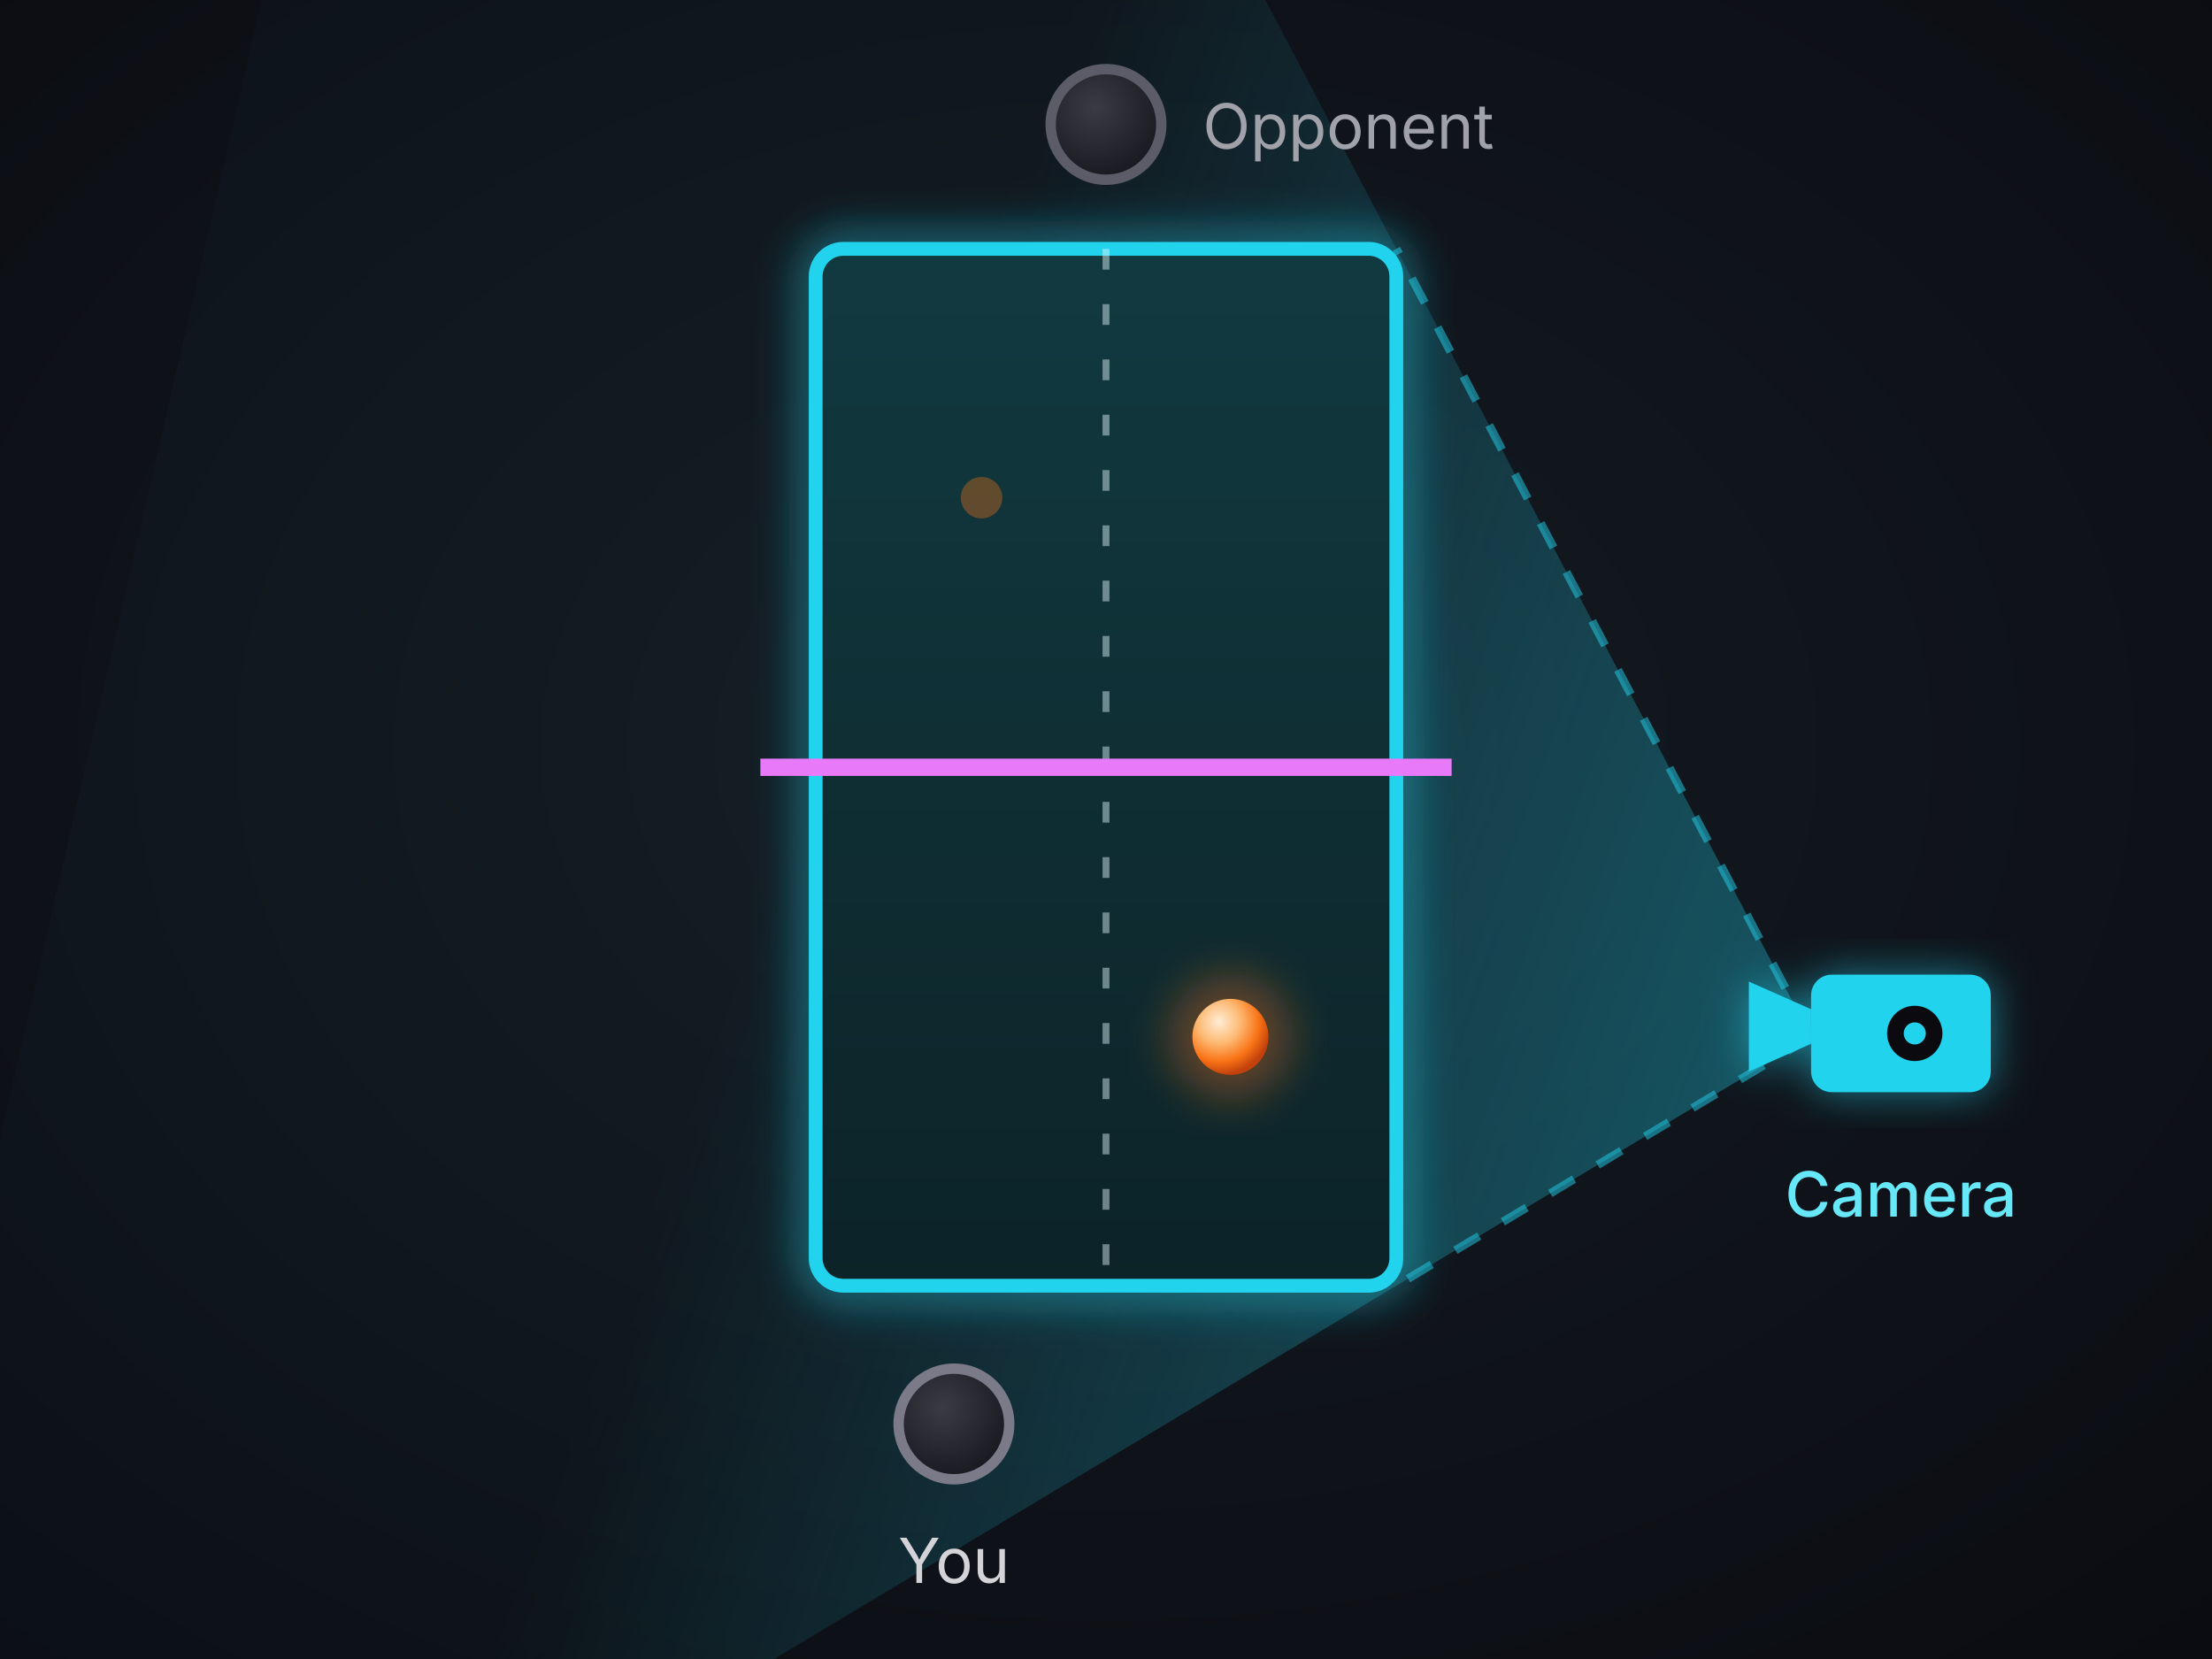
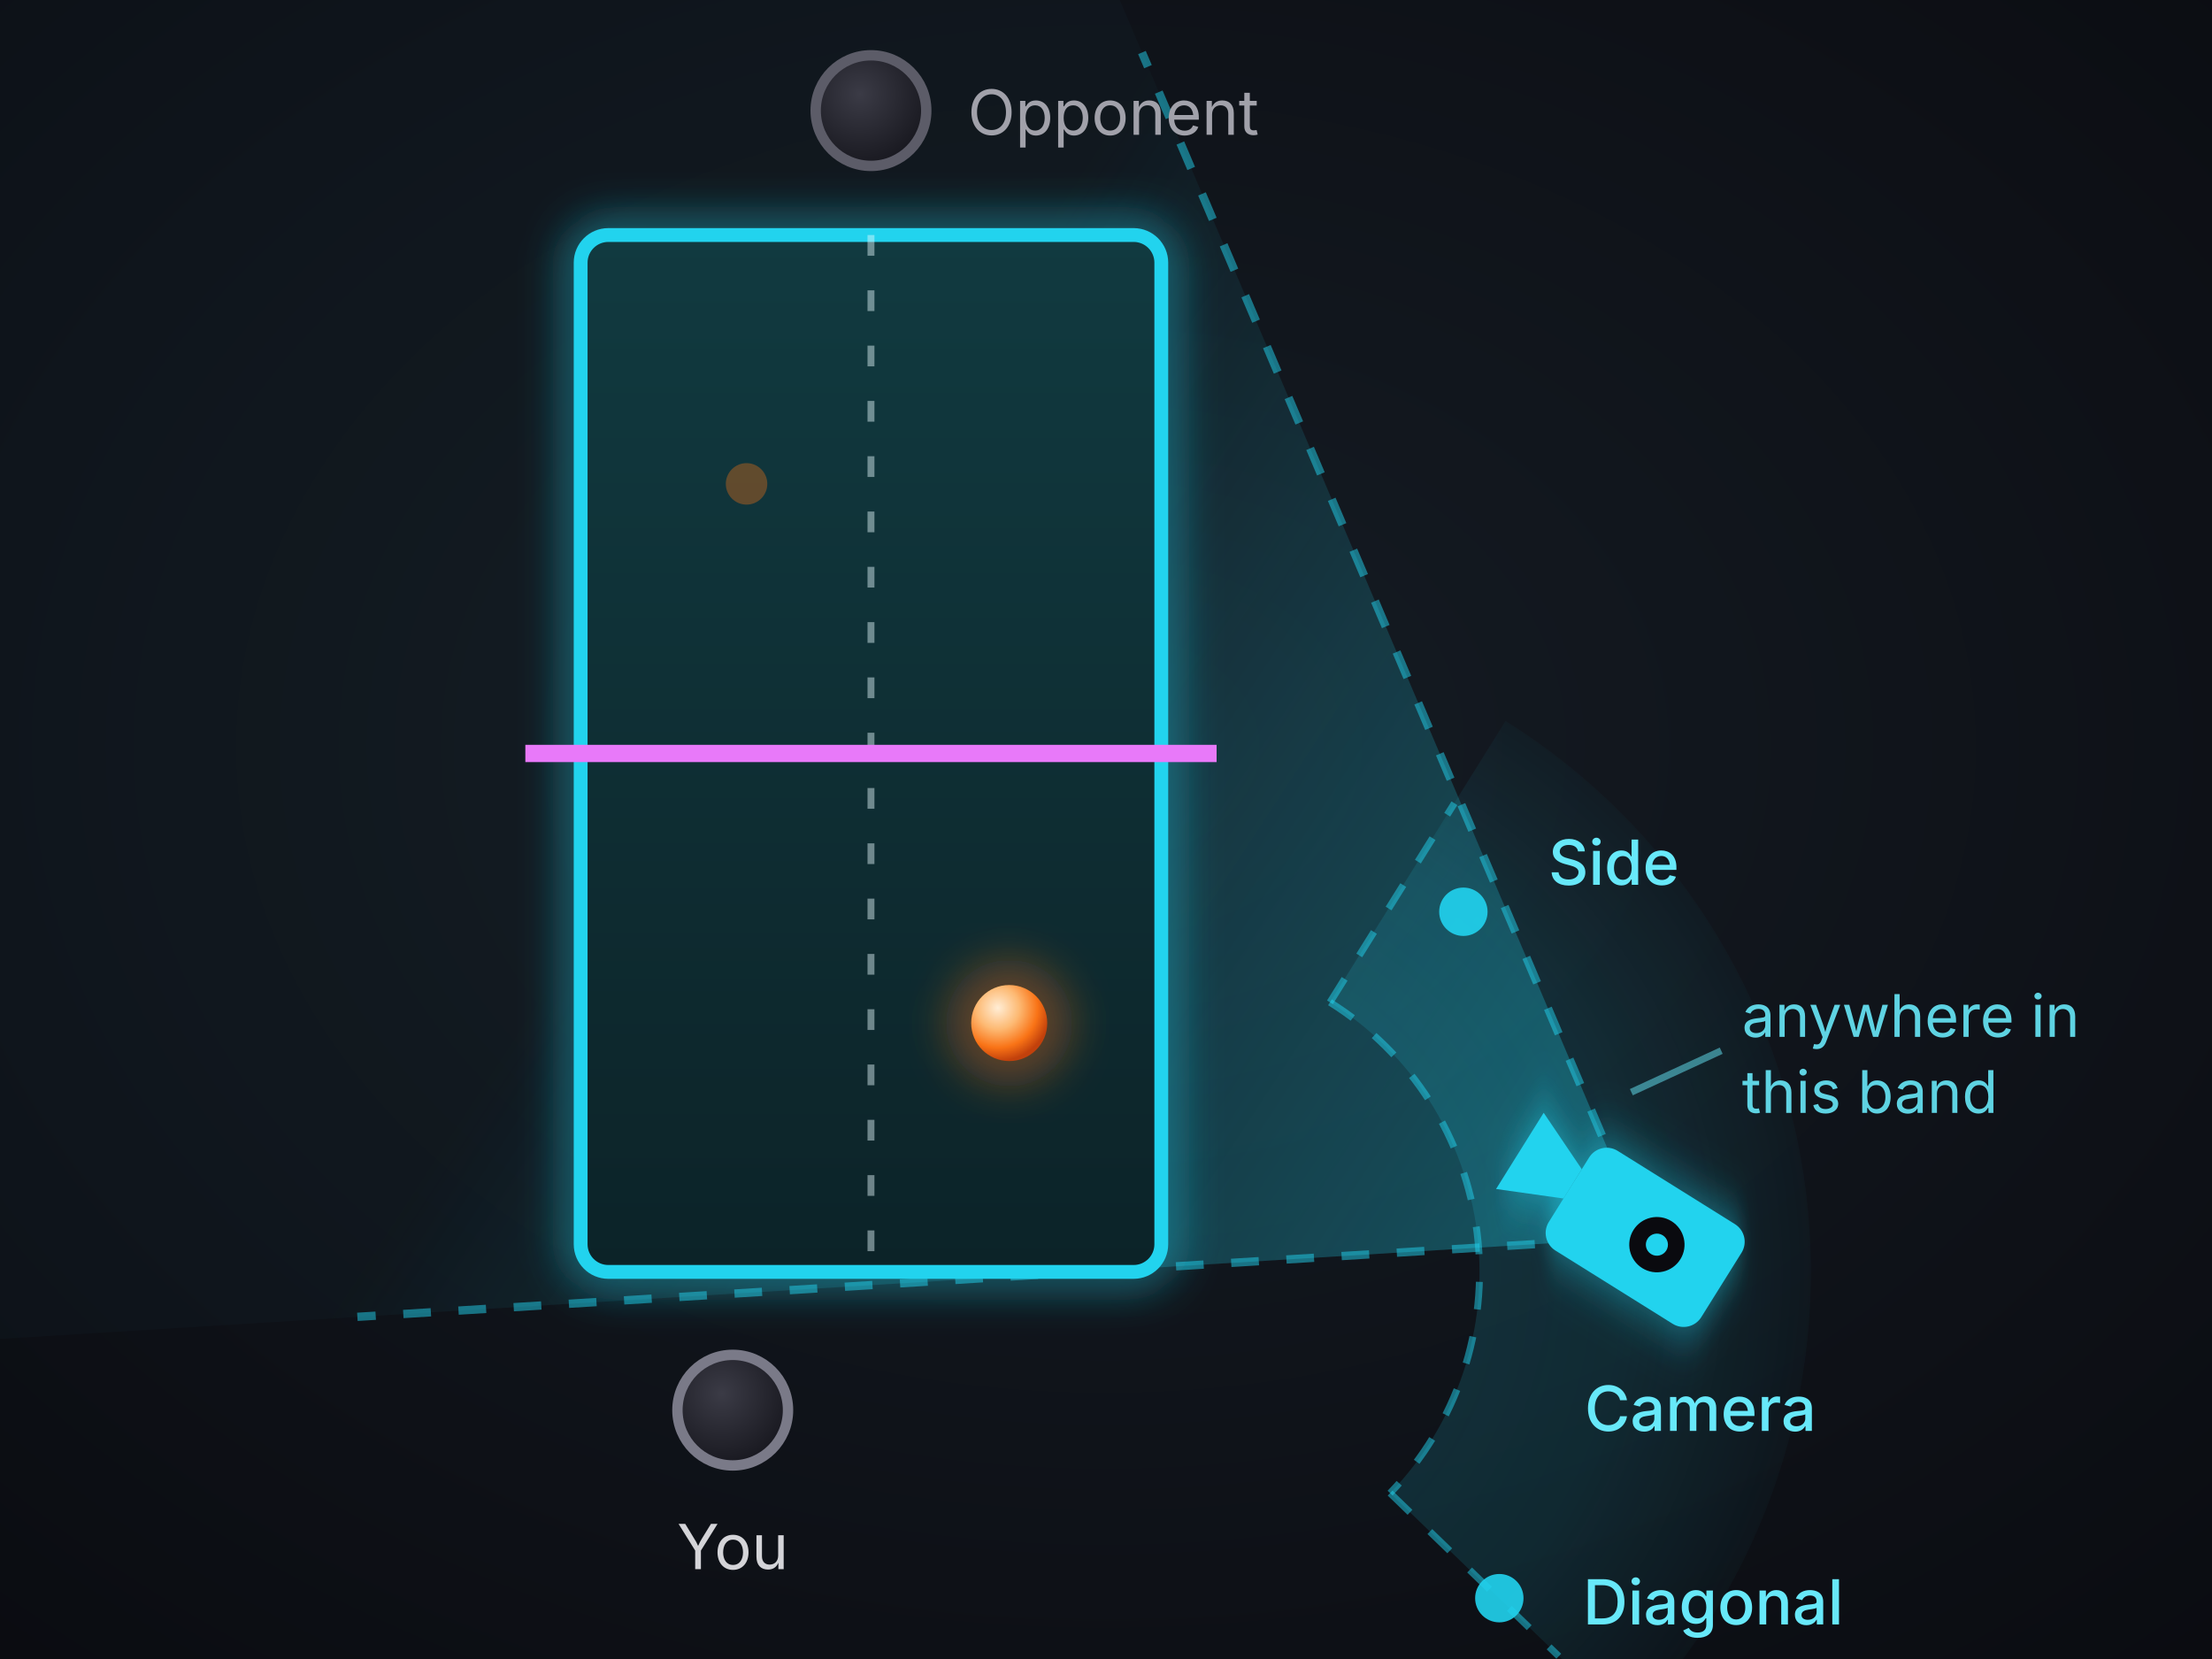
- <svg xmlns="http://www.w3.org/2000/svg" viewBox="0 0 320 240" role="img" aria-label="Seen from above: the camera stands to one side of the table, level with your half, on the side you do not serve from, and its view takes in the whole table.">
+ <svg xmlns="http://www.w3.org/2000/svg" viewBox="0 0 320 240" role="img" aria-label="Seen from above: a band of camera positions sweeps from the side of your half round to diagonally behind your corner, and the camera's view takes in the whole table.">
  <defs>
    <radialGradient id="bg" cx="50%" cy="45%" r="78%">
      <stop offset="0" stop-color="#151c24" />
      <stop offset="1" stop-color="#0a0b10" />
    </radialGradient>
-     <linearGradient id="cone" x1="262" y1="150" x2="120" y2="100" gradientUnits="userSpaceOnUse">
+     <linearGradient id="cone" x1="238" y1="179" x2="110" y2="95" gradientUnits="userSpaceOnUse">
      <stop offset="0" stop-color="#22d3ee" stop-opacity="0.34" />
      <stop offset="1" stop-color="#22d3ee" stop-opacity="0.02" />
    </linearGradient>
+     <radialGradient id="band" cx="168" cy="184" r="94" gradientUnits="userSpaceOnUse">
+       <stop offset="0.42" stop-color="#22d3ee" stop-opacity="0.15" />
+       <stop offset="0.72" stop-color="#22d3ee" stop-opacity="0.12" />
+       <stop offset="1" stop-color="#22d3ee" stop-opacity="0.03" />
+     </radialGradient>
    <linearGradient id="top" x1="0" y1="0" x2="0" y2="1">
      <stop offset="0" stop-color="#113a40" />
      <stop offset="1" stop-color="#0c2328" />
    </linearGradient>
    <radialGradient id="ball" cx="35%" cy="30%" r="70%">
      <stop offset="0" stop-color="#ffedd5" />
      <stop offset="0.4" stop-color="#fdba74" />
      <stop offset="0.75" stop-color="#f97316" />
      <stop offset="1" stop-color="#c2410c" />
    </radialGradient>
    <radialGradient id="pl" cx="40%" cy="35%" r="70%">
      <stop offset="0" stop-color="#3b3b46" />
      <stop offset="1" stop-color="#16161d" />
    </radialGradient>
    <filter id="glow" x="-30%" y="-30%" width="160%" height="160%">
      <feGaussianBlur stdDeviation="3" />
    </filter>
+     <g id="cam">
+       <rect x="-13" y="-8.5" width="26" height="17" rx="3" fill="#22d3ee" />
+       <path d="M-13 -3.5 l-9 -4 v13 l9 -4 Z" fill="#22d3ee" />
+       <circle cx="2" cy="0" r="4" fill="#0a0a0f" />
+       <circle cx="2" cy="0" r="1.6" fill="#22d3ee" />
+     </g>
  </defs>
  <rect width="320" height="240" fill="url(#bg)" />
-   <polygon points="262,150 82,-192 -38,330" fill="url(#cone)" />
-   <line x1="262" y1="150" x2="202" y2="36" stroke="#22d3ee" stroke-width="1.2" stroke-opacity="0.5" stroke-dasharray="4 4" />
-   <line x1="262" y1="150" x2="202" y2="186" stroke="#22d3ee" stroke-width="1.2" stroke-opacity="0.5" stroke-dasharray="4 4" />
-   <rect x="118" y="36" width="84" height="150" rx="4" fill="none" stroke="#22d3ee" stroke-width="5" stroke-opacity="0.45" filter="url(#glow)" />
-   <rect x="118" y="36" width="84" height="150" rx="4" fill="url(#top)" stroke="#22d3ee" stroke-width="2" />
-   <line x1="160" y1="36" x2="160" y2="186" stroke="#e5f9fd" stroke-width="1" stroke-opacity="0.45" stroke-dasharray="3 5" />
-   <line x1="110" y1="111" x2="210" y2="111" stroke="#e879f9" stroke-width="5" stroke-opacity="0.4" filter="url(#glow)" />
-   <line x1="110" y1="111" x2="210" y2="111" stroke="#e879f9" stroke-width="2.5" />
-   <circle cx="142" cy="72" r="3" fill="#f97316" fill-opacity="0.35" />
-   <circle cx="178" cy="150" r="9" fill="#f97316" fill-opacity="0.35" filter="url(#glow)" />
-   <circle cx="178" cy="150" r="5.5" fill="url(#ball)" />
-   <circle cx="160" cy="18" r="8" fill="url(#pl)" stroke="#5c5c68" stroke-width="1.5" />
-   <text x="174" y="21.5" font-size="9" fill="#a1a1aa" font-family="system-ui, -apple-system, sans-serif">Opponent</text>
-   <circle cx="138" cy="206" r="8" fill="url(#pl)" stroke="#7a7a88" stroke-width="1.5" />
-   <text x="138" y="229" text-anchor="middle" font-size="9" fill="#d4d4d8" font-family="system-ui, -apple-system, sans-serif">You</text>
-   <g filter="url(#glow)" opacity="0.55">
-     <rect x="262" y="141" width="26" height="17" rx="3" fill="#22d3ee" />
-     <path d="M262 146 l-9 -4 v13 l9 -4 Z" fill="#22d3ee" />
+   <polygon points="238,179 69,-219 -183,205" fill="url(#cone)" />
+   <line x1="238" y1="179" x2="165.2" y2="7.6" stroke="#22d3ee" stroke-width="1.2" stroke-opacity="0.5" stroke-dasharray="4 4" />
+   <line x1="238" y1="179" x2="51.7" y2="190.5" stroke="#22d3ee" stroke-width="1.2" stroke-opacity="0.5" stroke-dasharray="4 4" />
+   <path d="M 192.4,145.0 L 217.8,104.3 A 94 94 0 0 1 235.6,249.3 L 201.1,216.0 A 46 46 0 0 0 192.4,145.0 Z" fill="url(#band)" />
+   <path d="M 192.4,145.0 A 46 46 0 0 1 201.1,216.0" fill="none" stroke="#22d3ee" stroke-width="1" stroke-opacity="0.5" stroke-dasharray="4 4" />
+   <path d="M 192.4,145.0 L 210.4,116.2 M 201.1,216.0 L 225.5,239.6" fill="none" stroke="#22d3ee" stroke-width="1" stroke-opacity="0.5" stroke-dasharray="4 4" />
+   <rect x="84" y="34" width="84" height="150" rx="4" fill="none" stroke="#22d3ee" stroke-width="5" stroke-opacity="0.45" filter="url(#glow)" />
+   <rect x="84" y="34" width="84" height="150" rx="4" fill="url(#top)" stroke="#22d3ee" stroke-width="2" />
+   <line x1="126" y1="34" x2="126" y2="184" stroke="#e5f9fd" stroke-width="1" stroke-opacity="0.45" stroke-dasharray="3 5" />
+   <line x1="76" y1="109" x2="176" y2="109" stroke="#e879f9" stroke-width="5" stroke-opacity="0.4" filter="url(#glow)" />
+   <line x1="76" y1="109" x2="176" y2="109" stroke="#e879f9" stroke-width="2.5" />
+   <circle cx="108" cy="70" r="3" fill="#f97316" fill-opacity="0.35" />
+   <circle cx="146" cy="148" r="9" fill="#f97316" fill-opacity="0.35" filter="url(#glow)" />
+   <circle cx="146" cy="148" r="5.5" fill="url(#ball)" />
+   <circle cx="126" cy="16" r="8" fill="url(#pl)" stroke="#5c5c68" stroke-width="1.5" />
+   <text x="140" y="19.5" font-size="9" fill="#a1a1aa" font-family="system-ui, -apple-system, sans-serif">Opponent</text>
+   <circle cx="106" cy="204" r="8" fill="url(#pl)" stroke="#7a7a88" stroke-width="1.5" />
+   <text x="106" y="227" text-anchor="middle" font-size="9" fill="#d4d4d8" font-family="system-ui, -apple-system, sans-serif">You</text>
+   <circle cx="211.7" cy="131.9" r="3.5" fill="#22d3ee" fill-opacity="0.9" />
+   <text x="224" y="128" font-size="9" font-weight="500" fill="#67e8f9" font-family="system-ui, -apple-system, sans-serif">Side</text>
+   <circle cx="216.9" cy="231.2" r="3.5" fill="#22d3ee" fill-opacity="0.9" />
+   <text x="229" y="235" font-size="9" font-weight="500" fill="#67e8f9" font-family="system-ui, -apple-system, sans-serif">Diagonal</text>
+   <text x="252" y="150" font-size="8.5" fill="#67e8f9" fill-opacity="0.9" font-family="system-ui, -apple-system, sans-serif">anywhere in</text>
+   <text x="252" y="161" font-size="8.5" fill="#67e8f9" fill-opacity="0.9" font-family="system-ui, -apple-system, sans-serif">this band</text>
+   <line x1="249" y1="152" x2="236" y2="158" stroke="#67e8f9" stroke-width="1" stroke-opacity="0.5" />
+   <g filter="url(#glow)" opacity="0.55" transform="translate(238,179) rotate(32)">
+     <use href="#cam" />
  </g>
-   <rect x="262" y="141" width="26" height="17" rx="3" fill="#22d3ee" />
-   <path d="M262 146 l-9 -4 v13 l9 -4 Z" fill="#22d3ee" />
-   <circle cx="277" cy="149.5" r="4" fill="#0a0a0f" />
-   <circle cx="277" cy="149.5" r="1.6" fill="#22d3ee" />
-   <text x="275" y="176" text-anchor="middle" font-size="9" font-weight="500" fill="#67e8f9" font-family="system-ui, -apple-system, sans-serif">Camera</text>
+   <g transform="translate(238,179) rotate(32)">
+     <use href="#cam" />
+   </g>
+   <text x="246" y="207" text-anchor="middle" font-size="9" font-weight="500" fill="#67e8f9" font-family="system-ui, -apple-system, sans-serif">Camera</text>
</svg>
